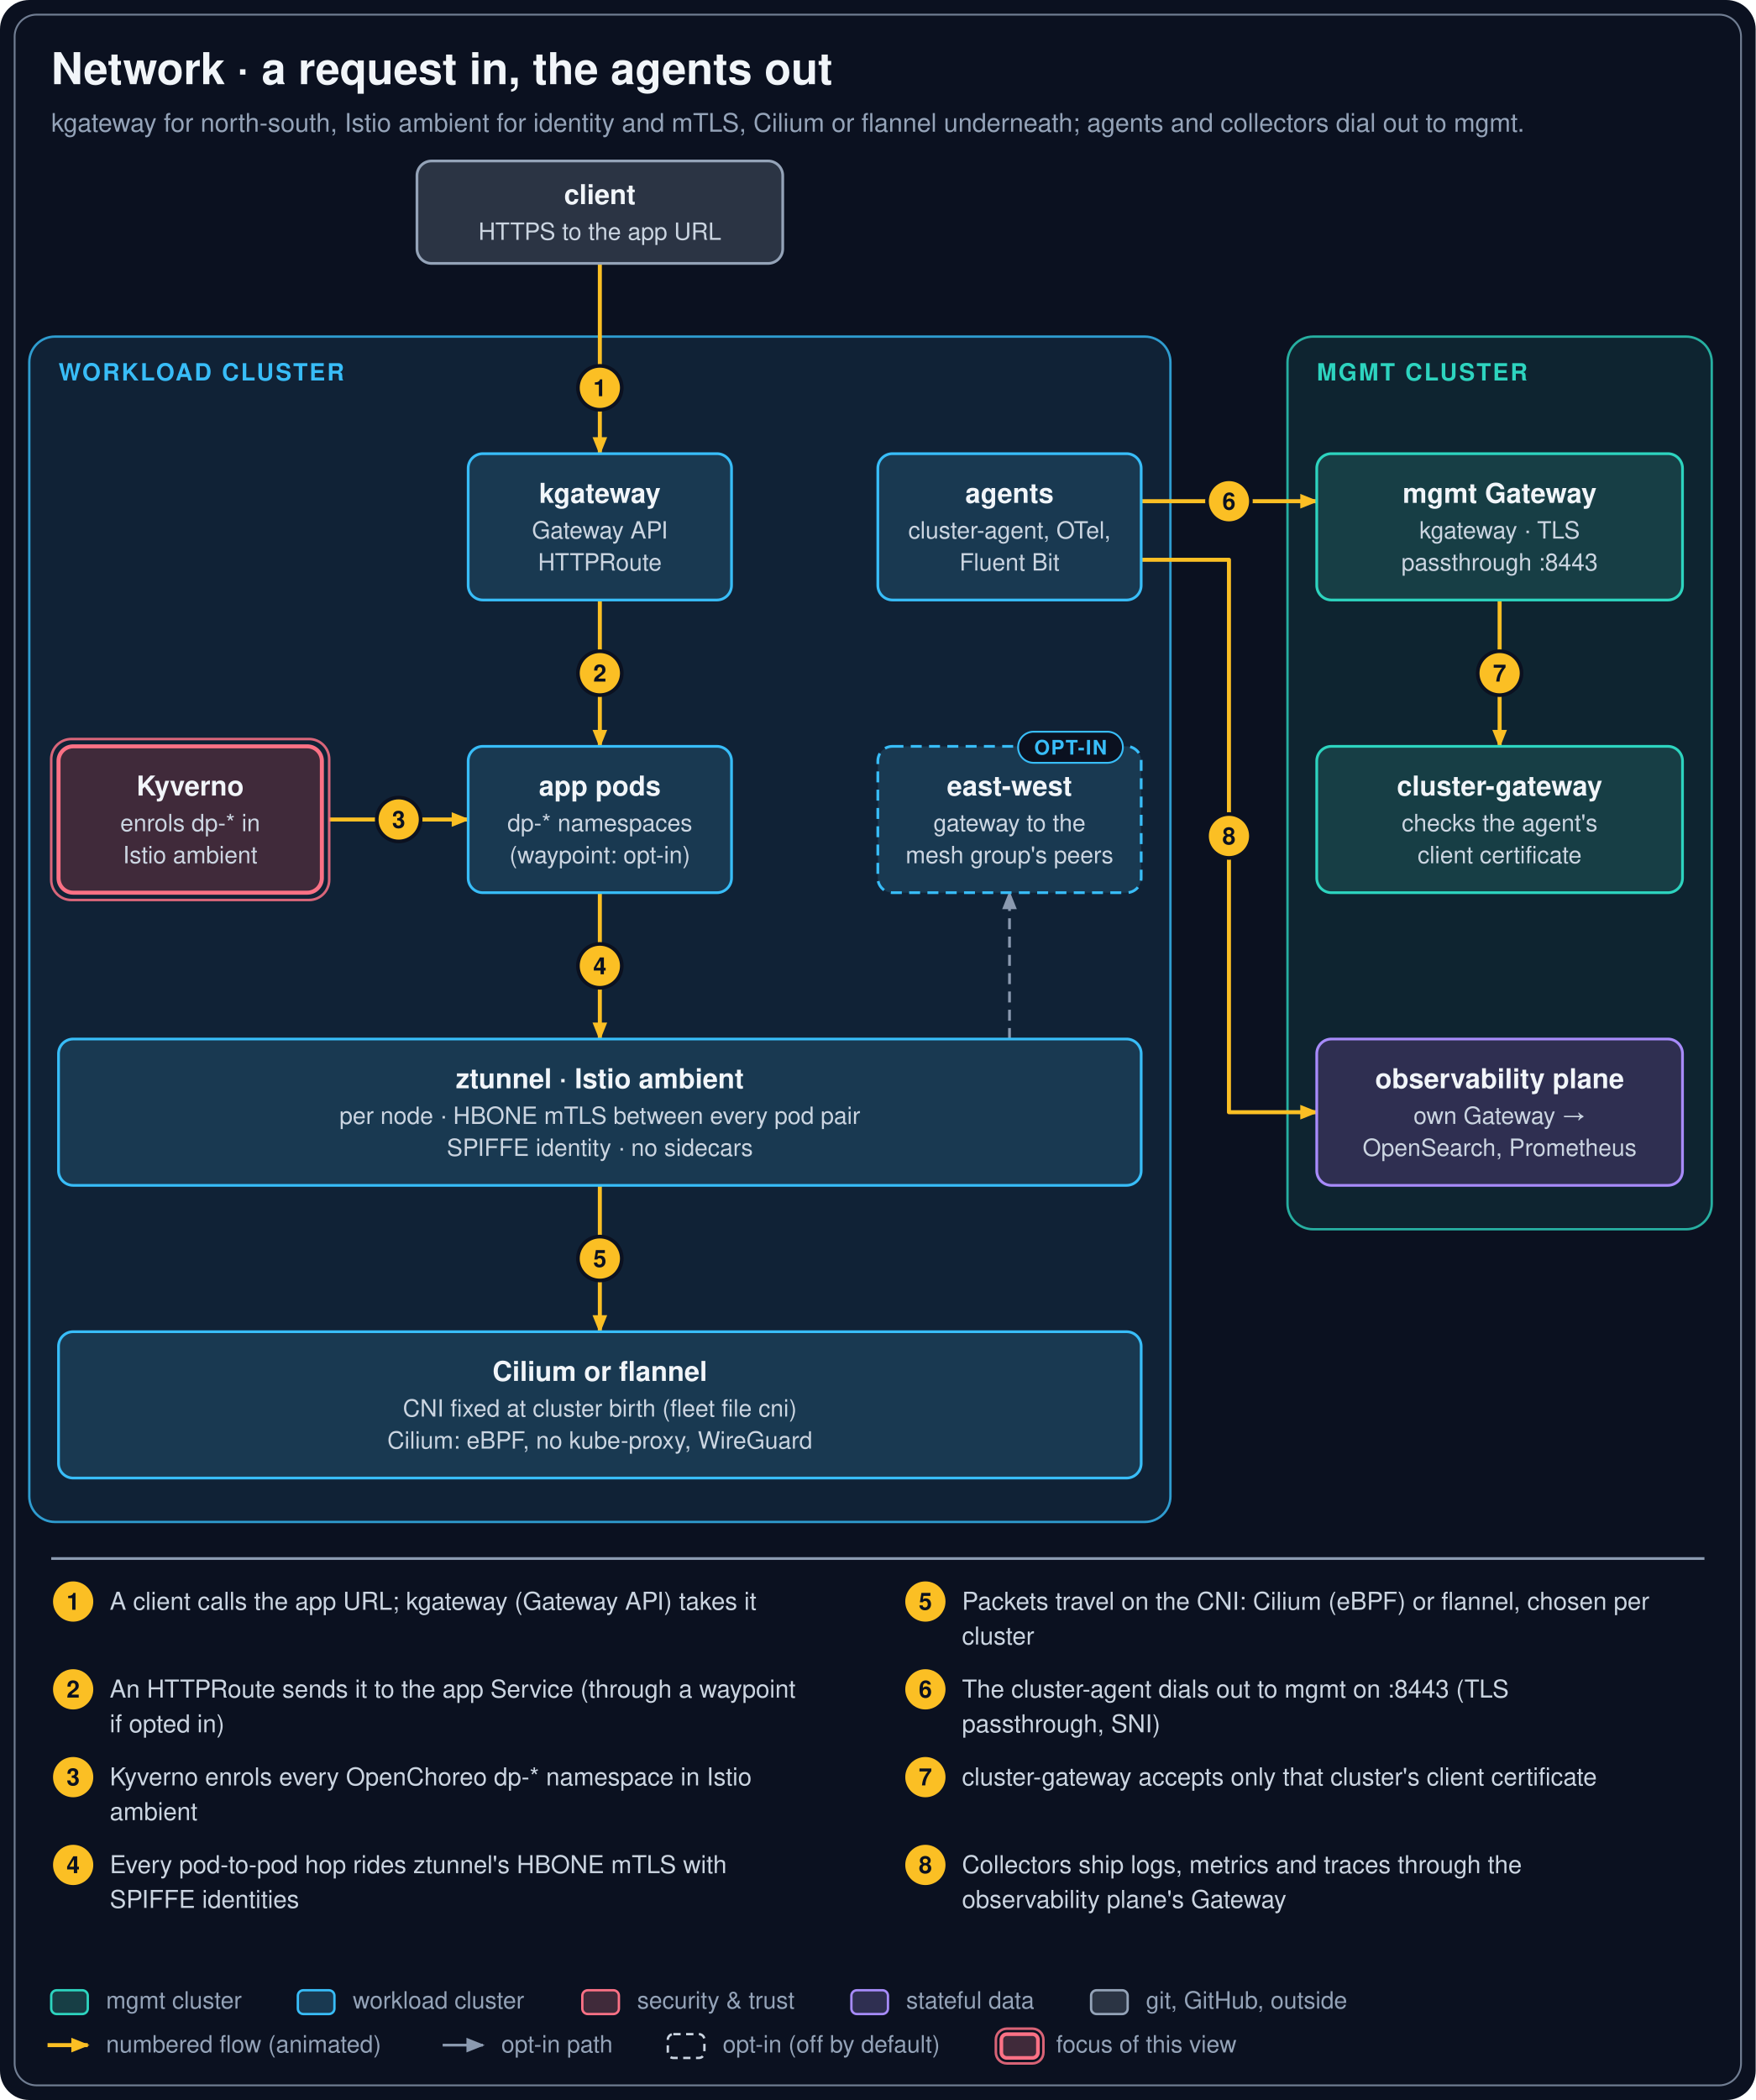
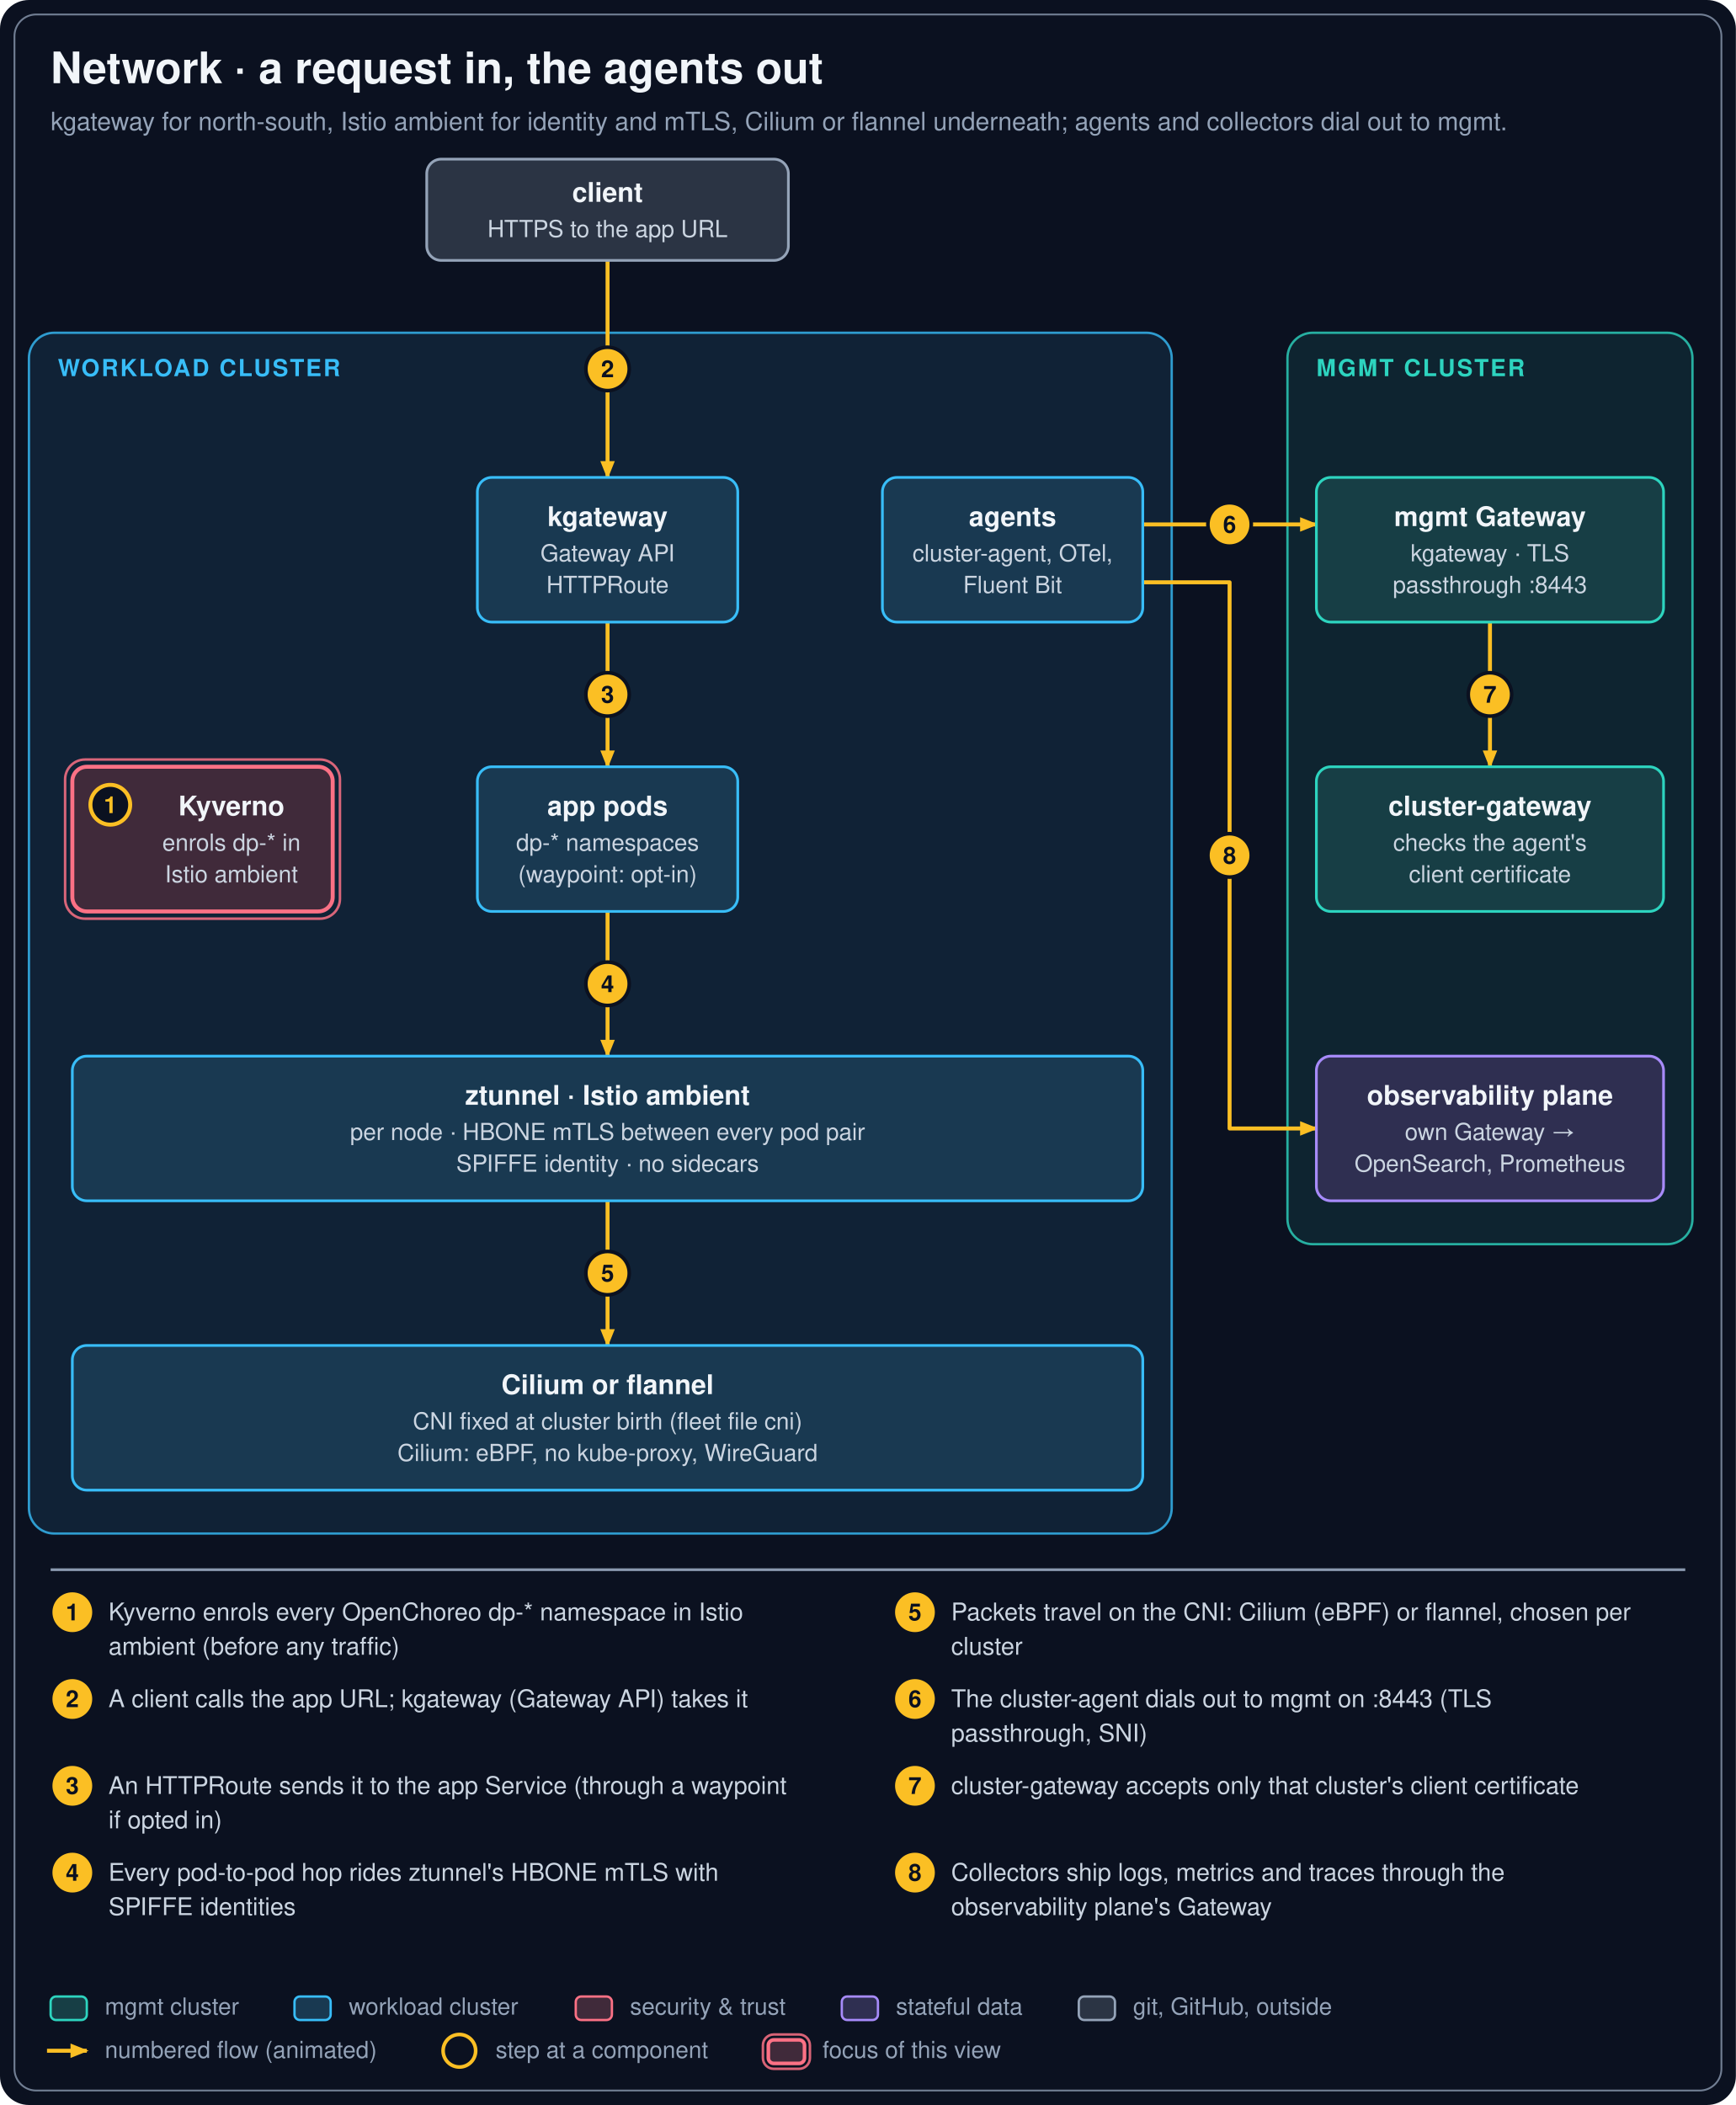
- <svg xmlns="http://www.w3.org/2000/svg" width="960" height="1148" viewBox="0 0 960 1148" role="img" aria-label="Network · a request in, the agents out">
+ <svg xmlns="http://www.w3.org/2000/svg" width="960" height="1164" viewBox="0 0 960 1164" role="img" aria-label="Network · a request in, the agents out">
  <style>.s{font-family:'Segoe UI','Helvetica Neue',Helvetica,Arial,'Liberation Sans',sans-serif}.m{font-family:'JetBrains Mono',SFMono-Regular,Menlo,Consolas,'Liberation Mono',monospace}.fx{fill:none;stroke-width:3.2;stroke-linecap:round;stroke-dasharray:4 10;opacity:0;animation:fxdash .9s linear infinite,fxseq 11.30s linear infinite both}@keyframes fxdash{to{stroke-dashoffset:-14}}@keyframes fxseq{0%{opacity:0}3%{opacity:1}23.4%{opacity:1}28.4%{opacity:0}100%{opacity:0}}@media (prefers-reduced-motion:reduce){.fx{animation:none;opacity:0}}</style>
  <defs>
-     <marker id="ah8b9ab0" markerWidth="10" markerHeight="8" refX="9" refY="4" orient="auto" markerUnits="userSpaceOnUse">
-       <path d="M0,0 L10,4 L0,8 z" fill="#8b9ab0" />
-     </marker>
    <marker id="ahfbbf24" markerWidth="10" markerHeight="8" refX="9" refY="4" orient="auto" markerUnits="userSpaceOnUse">
      <path d="M0,0 L10,4 L0,8 z" fill="#fbbf24" />
    </marker>
  </defs>
-   <rect width="960" height="1148" rx="16" fill="#0b1120" />
-   <rect x="8" y="8" width="944" height="1132" rx="12" fill="none" stroke="#8b9ab0" stroke-opacity=".8" />
-   <rect x="16" y="184" width="624" height="648" rx="14" fill="#102236" stroke="#38bdf8" stroke-opacity=".8" stroke-width="1.3" />
+   <rect width="960" height="1164" rx="16" fill="#0b1120" />
+   <rect x="8" y="8" width="944" height="1148" rx="12" fill="none" stroke="#8b9ab0" stroke-opacity=".8" />
+   <rect x="16" y="184" width="632" height="664" rx="14" fill="#102236" stroke="#38bdf8" stroke-opacity=".8" stroke-width="1.3" />
  <text class="s" x="32.0" y="208.0" font-size="13" fill="#38bdf8" font-weight="700" letter-spacing="1.0">WORKLOAD CLUSTER</text>
-   <rect x="704" y="184" width="232" height="488" rx="14" fill="#0e2430" stroke="#2dd4bf" stroke-opacity=".8" stroke-width="1.3" />
-   <text class="s" x="720.0" y="208.0" font-size="13" fill="#2dd4bf" font-weight="700" letter-spacing="1.0">MGMT CLUSTER</text>
-   <path d="M 328.0 144.0 L 328.0 248.0" fill="none" stroke="#fbbf24" stroke-width="2.2" stroke-linejoin="round" marker-end="url(#ahfbbf24)" />
-   <path d="M 328.0 328.0 L 328.0 408.0" fill="none" stroke="#fbbf24" stroke-width="2.2" stroke-linejoin="round" marker-end="url(#ahfbbf24)" />
-   <path d="M 180.0 448.0 L 256.0 448.0" fill="none" stroke="#fbbf24" stroke-width="2.2" stroke-linejoin="round" marker-end="url(#ahfbbf24)" />
-   <path d="M 328.0 488.0 L 328.0 568.0" fill="none" stroke="#fbbf24" stroke-width="2.2" stroke-linejoin="round" marker-end="url(#ahfbbf24)" />
-   <path d="M 328.0 648.0 L 328.0 728.0" fill="none" stroke="#fbbf24" stroke-width="2.2" stroke-linejoin="round" marker-end="url(#ahfbbf24)" />
-   <path d="M 552.0 568.0 L 552.0 488.0" fill="none" stroke="#8b9ab0" stroke-width="1.5" stroke-linejoin="round" stroke-dasharray="6 4" marker-end="url(#ah8b9ab0)" />
-   <path d="M 624.0 274.0 L 720.0 274.0" fill="none" stroke="#fbbf24" stroke-width="2.2" stroke-linejoin="round" marker-end="url(#ahfbbf24)" />
-   <path d="M 820.0 328.0 L 820.0 408.0" fill="none" stroke="#fbbf24" stroke-width="2.2" stroke-linejoin="round" marker-end="url(#ahfbbf24)" />
-   <path d="M 624.0 306.0 L 672.0 306.0 L 672.0 608.0 L 720.0 608.0" fill="none" stroke="#fbbf24" stroke-width="2.2" stroke-linejoin="round" marker-end="url(#ahfbbf24)" />
-   <path class="fx" d="M 328.0 144.0 L 328.0 248.0" stroke="#fde5a7" style="animation-delay:0s,0.00s" />
-   <path class="fx" d="M 328.0 328.0 L 328.0 408.0" stroke="#fde5a7" style="animation-delay:0s,1.10s" />
-   <path class="fx" d="M 180.0 448.0 L 256.0 448.0" stroke="#fde5a7" style="animation-delay:0s,2.20s" />
-   <path class="fx" d="M 328.0 488.0 L 328.0 568.0" stroke="#fde5a7" style="animation-delay:0s,3.30s" />
-   <path class="fx" d="M 328.0 648.0 L 328.0 728.0" stroke="#fde5a7" style="animation-delay:0s,4.40s" />
-   <path class="fx" d="M 624.0 274.0 L 720.0 274.0" stroke="#fde5a7" style="animation-delay:0s,5.50s" />
-   <path class="fx" d="M 820.0 328.0 L 820.0 408.0" stroke="#fde5a7" style="animation-delay:0s,6.60s" />
-   <path class="fx" d="M 624.0 306.0 L 672.0 306.0 L 672.0 608.0 L 720.0 608.0" stroke="#fde5a7" style="animation-delay:0s,7.70s" />
-   <rect x="228.0" y="88" width="200" height="56" rx="8" fill="#2b3444" stroke="#94a3b8" stroke-width="1.5" />
-   <text class="s" x="328.0" y="111.6" font-size="15" fill="#f1f5f9" font-weight="600" text-anchor="middle">client</text>
-   <text class="s" x="328.0" y="131.1" font-size="13" fill="#cbd5e1" text-anchor="middle">HTTPS to the app URL</text>
-   <rect x="256" y="248" width="144" height="80" rx="8" fill="#193951" stroke="#38bdf8" stroke-width="1.5" />
-   <text class="s" x="328.0" y="274.9" font-size="15" fill="#f1f5f9" font-weight="600" text-anchor="middle">kgateway</text>
-   <text class="s" x="328.0" y="294.4" font-size="13" fill="#cbd5e1" text-anchor="middle">Gateway API</text>
-   <text class="s" x="328.0" y="311.9" font-size="13" fill="#cbd5e1" text-anchor="middle">HTTPRoute</text>
-   <rect x="480" y="248" width="144" height="80" rx="8" fill="#193951" stroke="#38bdf8" stroke-width="1.5" />
-   <text class="s" x="552.0" y="274.9" font-size="15" fill="#f1f5f9" font-weight="600" text-anchor="middle">agents</text>
-   <text class="s" x="552.0" y="294.4" font-size="13" fill="#cbd5e1" text-anchor="middle">cluster-agent, OTel,</text>
-   <text class="s" x="552.0" y="311.9" font-size="13" fill="#cbd5e1" text-anchor="middle">Fluent Bit</text>
-   <rect x="28" y="404" width="152" height="88" rx="11" fill="none" stroke="#fb7185" stroke-opacity=".85" stroke-width="1.4" />
-   <rect x="32" y="408" width="144" height="80" rx="8" fill="#402a3a" stroke="#fb7185" stroke-width="2.2" />
-   <text class="s" x="104.0" y="434.9" font-size="15" fill="#f1f5f9" font-weight="600" text-anchor="middle">Kyverno</text>
-   <text class="s" x="104.0" y="454.4" font-size="13" fill="#cbd5e1" text-anchor="middle">enrols dp-* in</text>
-   <text class="s" x="104.0" y="471.9" font-size="13" fill="#cbd5e1" text-anchor="middle">Istio ambient</text>
-   <rect x="256" y="408" width="144" height="80" rx="8" fill="#193951" stroke="#38bdf8" stroke-width="1.5" />
-   <text class="s" x="328.0" y="434.9" font-size="15" fill="#f1f5f9" font-weight="600" text-anchor="middle">app pods</text>
-   <text class="s" x="328.0" y="454.4" font-size="13" fill="#cbd5e1" text-anchor="middle">dp-* namespaces</text>
-   <text class="s" x="328.0" y="471.9" font-size="13" fill="#cbd5e1" text-anchor="middle">(waypoint: opt-in)</text>
-   <rect x="480" y="408" width="144" height="80" rx="8" fill="#193951" stroke="#38bdf8" stroke-width="1.5" stroke-dasharray="6 4" />
-   <text class="s" x="552.0" y="434.9" font-size="15" fill="#f1f5f9" font-weight="600" text-anchor="middle">east-west</text>
-   <text class="s" x="552.0" y="454.4" font-size="13" fill="#cbd5e1" text-anchor="middle">gateway to the</text>
-   <text class="s" x="552.0" y="471.9" font-size="13" fill="#cbd5e1" text-anchor="middle">mesh group's peers</text>
-   <rect x="556.7" y="400" width="57.3" height="17" rx="8.5" fill="#0b1120" stroke="#38bdf8" stroke-width="1" />
-   <text class="s" x="585.4" y="412.5" font-size="11" font-weight="700" fill="#38bdf8" text-anchor="middle" letter-spacing="0.6">OPT-IN</text>
-   <rect x="32" y="568" width="592" height="80" rx="8" fill="#193951" stroke="#38bdf8" stroke-width="1.5" />
-   <text class="s" x="328.0" y="594.9" font-size="15" fill="#f1f5f9" font-weight="600" text-anchor="middle">ztunnel · Istio ambient</text>
-   <text class="s" x="328.0" y="614.4" font-size="13" fill="#cbd5e1" text-anchor="middle">per node · HBONE mTLS between every pod pair</text>
-   <text class="s" x="328.0" y="631.9" font-size="13" fill="#cbd5e1" text-anchor="middle">SPIFFE identity · no sidecars</text>
-   <rect x="32" y="728" width="592" height="80" rx="8" fill="#193951" stroke="#38bdf8" stroke-width="1.5" />
-   <text class="s" x="328.0" y="754.9" font-size="15" fill="#f1f5f9" font-weight="600" text-anchor="middle">Cilium or flannel</text>
-   <text class="s" x="328.0" y="774.4" font-size="13" fill="#cbd5e1" text-anchor="middle">CNI fixed at cluster birth (fleet file cni)</text>
-   <text class="s" x="328.0" y="791.9" font-size="13" fill="#cbd5e1" text-anchor="middle">Cilium: eBPF, no kube-proxy, WireGuard</text>
-   <rect x="720" y="248" width="200" height="80" rx="8" fill="#173e45" stroke="#2dd4bf" stroke-width="1.5" />
-   <text class="s" x="820.0" y="274.9" font-size="15" fill="#f1f5f9" font-weight="600" text-anchor="middle">mgmt Gateway</text>
-   <text class="s" x="820.0" y="294.4" font-size="13" fill="#cbd5e1" text-anchor="middle">kgateway · TLS</text>
-   <text class="s" x="820.0" y="311.9" font-size="13" fill="#cbd5e1" text-anchor="middle">passthrough :8443</text>
-   <rect x="720" y="408" width="200" height="80" rx="8" fill="#173e45" stroke="#2dd4bf" stroke-width="1.5" />
-   <text class="s" x="820.0" y="434.9" font-size="15" fill="#f1f5f9" font-weight="600" text-anchor="middle">cluster-gateway</text>
-   <text class="s" x="820.0" y="454.4" font-size="13" fill="#cbd5e1" text-anchor="middle">checks the agent's</text>
-   <text class="s" x="820.0" y="471.9" font-size="13" fill="#cbd5e1" text-anchor="middle">client certificate</text>
-   <rect x="720" y="568" width="200" height="80" rx="8" fill="#2f2f51" stroke="#a78bfa" stroke-width="1.5" />
-   <text class="s" x="820.0" y="594.9" font-size="15" fill="#f1f5f9" font-weight="600" text-anchor="middle">observability plane</text>
-   <text class="s" x="820.0" y="614.4" font-size="13" fill="#cbd5e1" text-anchor="middle">own Gateway →</text>
-   <text class="s" x="820.0" y="631.9" font-size="13" fill="#cbd5e1" text-anchor="middle">OpenSearch, Prometheus</text>
+   <rect x="712" y="184" width="224" height="504" rx="14" fill="#0e2430" stroke="#2dd4bf" stroke-opacity=".8" stroke-width="1.3" />
+   <text class="s" x="728.0" y="208.0" font-size="13" fill="#2dd4bf" font-weight="700" letter-spacing="1.0">MGMT CLUSTER</text>
+   <path d="M 336.0 144.0 L 336.0 264.0" fill="none" stroke="#fbbf24" stroke-width="2.2" stroke-linejoin="round" marker-end="url(#ahfbbf24)" />
+   <path d="M 336.0 344.0 L 336.0 424.0" fill="none" stroke="#fbbf24" stroke-width="2.2" stroke-linejoin="round" marker-end="url(#ahfbbf24)" />
+   <path d="M 336.0 504.0 L 336.0 584.0" fill="none" stroke="#fbbf24" stroke-width="2.2" stroke-linejoin="round" marker-end="url(#ahfbbf24)" />
+   <path d="M 336.0 664.0 L 336.0 744.0" fill="none" stroke="#fbbf24" stroke-width="2.2" stroke-linejoin="round" marker-end="url(#ahfbbf24)" />
+   <path d="M 632.0 290.0 L 728.0 290.0" fill="none" stroke="#fbbf24" stroke-width="2.2" stroke-linejoin="round" marker-end="url(#ahfbbf24)" />
+   <path d="M 824.0 344.0 L 824.0 424.0" fill="none" stroke="#fbbf24" stroke-width="2.2" stroke-linejoin="round" marker-end="url(#ahfbbf24)" />
+   <path d="M 632.0 322.0 L 680.0 322.0 L 680.0 624.0 L 728.0 624.0" fill="none" stroke="#fbbf24" stroke-width="2.2" stroke-linejoin="round" marker-end="url(#ahfbbf24)" />
+   <path class="fx" d="M 336.0 144.0 L 336.0 264.0" stroke="#fde5a7" style="animation-delay:0s,1.10s" />
+   <path class="fx" d="M 336.0 344.0 L 336.0 424.0" stroke="#fde5a7" style="animation-delay:0s,2.20s" />
+   <path class="fx" d="M 336.0 504.0 L 336.0 584.0" stroke="#fde5a7" style="animation-delay:0s,3.30s" />
+   <path class="fx" d="M 336.0 664.0 L 336.0 744.0" stroke="#fde5a7" style="animation-delay:0s,4.40s" />
+   <path class="fx" d="M 632.0 290.0 L 728.0 290.0" stroke="#fde5a7" style="animation-delay:0s,5.50s" />
+   <path class="fx" d="M 824.0 344.0 L 824.0 424.0" stroke="#fde5a7" style="animation-delay:0s,6.60s" />
+   <path class="fx" d="M 632.0 322.0 L 680.0 322.0 L 680.0 624.0 L 728.0 624.0" stroke="#fde5a7" style="animation-delay:0s,7.70s" />
+   <rect x="236.0" y="88" width="200" height="56" rx="8" fill="#2b3444" stroke="#94a3b8" stroke-width="1.5" />
+   <text class="s" x="336.0" y="111.6" font-size="15" fill="#f1f5f9" font-weight="600" text-anchor="middle">client</text>
+   <text class="s" x="336.0" y="131.1" font-size="13" fill="#cbd5e1" text-anchor="middle">HTTPS to the app URL</text>
+   <rect x="264" y="264" width="144" height="80" rx="8" fill="#193951" stroke="#38bdf8" stroke-width="1.5" />
+   <text class="s" x="336.0" y="290.9" font-size="15" fill="#f1f5f9" font-weight="600" text-anchor="middle">kgateway</text>
+   <text class="s" x="336.0" y="310.4" font-size="13" fill="#cbd5e1" text-anchor="middle">Gateway API</text>
+   <text class="s" x="336.0" y="327.9" font-size="13" fill="#cbd5e1" text-anchor="middle">HTTPRoute</text>
+   <rect x="488" y="264" width="144" height="80" rx="8" fill="#193951" stroke="#38bdf8" stroke-width="1.5" />
+   <text class="s" x="560.0" y="290.9" font-size="15" fill="#f1f5f9" font-weight="600" text-anchor="middle">agents</text>
+   <text class="s" x="560.0" y="310.4" font-size="13" fill="#cbd5e1" text-anchor="middle">cluster-agent, OTel,</text>
+   <text class="s" x="560.0" y="327.9" font-size="13" fill="#cbd5e1" text-anchor="middle">Fluent Bit</text>
+   <rect x="36" y="420" width="152" height="88" rx="11" fill="none" stroke="#fb7185" stroke-opacity=".85" stroke-width="1.4" />
+   <rect x="40" y="424" width="144" height="80" rx="8" fill="#402a3a" stroke="#fb7185" stroke-width="2.2" />
+   <text class="s" x="128.0" y="450.9" font-size="15" fill="#f1f5f9" font-weight="600" text-anchor="middle">Kyverno</text>
+   <text class="s" x="128.0" y="470.4" font-size="13" fill="#cbd5e1" text-anchor="middle">enrols dp-* in</text>
+   <text class="s" x="128.0" y="487.9" font-size="13" fill="#cbd5e1" text-anchor="middle">Istio ambient</text>
+   <rect x="264" y="424" width="144" height="80" rx="8" fill="#193951" stroke="#38bdf8" stroke-width="1.5" />
+   <text class="s" x="336.0" y="450.9" font-size="15" fill="#f1f5f9" font-weight="600" text-anchor="middle">app pods</text>
+   <text class="s" x="336.0" y="470.4" font-size="13" fill="#cbd5e1" text-anchor="middle">dp-* namespaces</text>
+   <text class="s" x="336.0" y="487.9" font-size="13" fill="#cbd5e1" text-anchor="middle">(waypoint: opt-in)</text>
+   <rect x="40" y="584" width="592" height="80" rx="8" fill="#193951" stroke="#38bdf8" stroke-width="1.5" />
+   <text class="s" x="336.0" y="610.9" font-size="15" fill="#f1f5f9" font-weight="600" text-anchor="middle">ztunnel · Istio ambient</text>
+   <text class="s" x="336.0" y="630.4" font-size="13" fill="#cbd5e1" text-anchor="middle">per node · HBONE mTLS between every pod pair</text>
+   <text class="s" x="336.0" y="647.9" font-size="13" fill="#cbd5e1" text-anchor="middle">SPIFFE identity · no sidecars</text>
+   <rect x="40" y="744" width="592" height="80" rx="8" fill="#193951" stroke="#38bdf8" stroke-width="1.5" />
+   <text class="s" x="336.0" y="770.9" font-size="15" fill="#f1f5f9" font-weight="600" text-anchor="middle">Cilium or flannel</text>
+   <text class="s" x="336.0" y="790.4" font-size="13" fill="#cbd5e1" text-anchor="middle">CNI fixed at cluster birth (fleet file cni)</text>
+   <text class="s" x="336.0" y="807.9" font-size="13" fill="#cbd5e1" text-anchor="middle">Cilium: eBPF, no kube-proxy, WireGuard</text>
+   <rect x="728" y="264" width="192" height="80" rx="8" fill="#173e45" stroke="#2dd4bf" stroke-width="1.5" />
+   <text class="s" x="824.0" y="290.9" font-size="15" fill="#f1f5f9" font-weight="600" text-anchor="middle">mgmt Gateway</text>
+   <text class="s" x="824.0" y="310.4" font-size="13" fill="#cbd5e1" text-anchor="middle">kgateway · TLS</text>
+   <text class="s" x="824.0" y="327.9" font-size="13" fill="#cbd5e1" text-anchor="middle">passthrough :8443</text>
+   <rect x="728" y="424" width="192" height="80" rx="8" fill="#173e45" stroke="#2dd4bf" stroke-width="1.5" />
+   <text class="s" x="824.0" y="450.9" font-size="15" fill="#f1f5f9" font-weight="600" text-anchor="middle">cluster-gateway</text>
+   <text class="s" x="824.0" y="470.4" font-size="13" fill="#cbd5e1" text-anchor="middle">checks the agent's</text>
+   <text class="s" x="824.0" y="487.9" font-size="13" fill="#cbd5e1" text-anchor="middle">client certificate</text>
+   <rect x="728" y="584" width="192" height="80" rx="8" fill="#2f2f51" stroke="#a78bfa" stroke-width="1.5" />
+   <text class="s" x="824.0" y="610.9" font-size="15" fill="#f1f5f9" font-weight="600" text-anchor="middle">observability plane</text>
+   <text class="s" x="824.0" y="630.4" font-size="13" fill="#cbd5e1" text-anchor="middle">own Gateway →</text>
+   <text class="s" x="824.0" y="647.9" font-size="13" fill="#cbd5e1" text-anchor="middle">OpenSearch, Prometheus</text>
  <text class="s" x="28.0" y="46.0" font-size="24" fill="#f1f5f9" font-weight="700">Network · a request in, the agents out</text>
  <text class="s" x="28.0" y="72.0" font-size="14" fill="#94a3b8">kgateway for north-south, Istio ambient for identity and mTLS, Cilium or flannel underneath; agents and collectors dial out to mgmt.</text>
-   <circle cx="328.0" cy="212.0" r="12" fill="#fbbf24" stroke="#0b1120" stroke-width="2" />
-   <text class="s" x="328.0" y="216.6" font-size="13" font-weight="700" fill="#0b1120" text-anchor="middle">1</text>
-   <circle cx="328.0" cy="368.0" r="12" fill="#fbbf24" stroke="#0b1120" stroke-width="2" />
-   <text class="s" x="328.0" y="372.6" font-size="13" font-weight="700" fill="#0b1120" text-anchor="middle">2</text>
-   <circle cx="218.0" cy="448.0" r="12" fill="#fbbf24" stroke="#0b1120" stroke-width="2" />
-   <text class="s" x="218.0" y="452.6" font-size="13" font-weight="700" fill="#0b1120" text-anchor="middle">3</text>
-   <circle cx="328.0" cy="528.0" r="12" fill="#fbbf24" stroke="#0b1120" stroke-width="2" />
-   <text class="s" x="328.0" y="532.6" font-size="13" font-weight="700" fill="#0b1120" text-anchor="middle">4</text>
-   <circle cx="328.0" cy="688.0" r="12" fill="#fbbf24" stroke="#0b1120" stroke-width="2" />
-   <text class="s" x="328.0" y="692.6" font-size="13" font-weight="700" fill="#0b1120" text-anchor="middle">5</text>
-   <circle cx="672.0" cy="274.0" r="12" fill="#fbbf24" stroke="#0b1120" stroke-width="2" />
-   <text class="s" x="672.0" y="278.6" font-size="13" font-weight="700" fill="#0b1120" text-anchor="middle">6</text>
-   <circle cx="820.0" cy="368.0" r="12" fill="#fbbf24" stroke="#0b1120" stroke-width="2" />
-   <text class="s" x="820.0" y="372.6" font-size="13" font-weight="700" fill="#0b1120" text-anchor="middle">7</text>
-   <circle cx="672.0" cy="457.0" r="12" fill="#fbbf24" stroke="#0b1120" stroke-width="2" />
-   <text class="s" x="672.0" y="461.6" font-size="13" font-weight="700" fill="#0b1120" text-anchor="middle">8</text>
-   <line x1="28" y1="852" x2="932" y2="852" stroke="#8b9ab0" stroke-width="1.5" />
-   <circle cx="40.0" cy="875.5" r="11" fill="#fbbf24" />
-   <text class="s" x="40.0" y="880" font-size="13" font-weight="700" fill="#0b1120" text-anchor="middle">1</text>
-   <text class="s" x="60.0" y="880.0" font-size="13.5" fill="#cbd5e1">A client calls the app URL; kgateway (Gateway API) takes it</text>
-   <circle cx="506.0" cy="875.5" r="11" fill="#fbbf24" />
-   <text class="s" x="506.0" y="880" font-size="13" font-weight="700" fill="#0b1120" text-anchor="middle">5</text>
-   <text class="s" x="526.0" y="880.0" font-size="13.5" fill="#cbd5e1">Packets travel on the CNI: Cilium (eBPF) or flannel, chosen per</text>
-   <text class="s" x="526.0" y="899.0" font-size="13.5" fill="#cbd5e1">cluster</text>
-   <circle cx="40.0" cy="923.5" r="11" fill="#fbbf24" />
-   <text class="s" x="40.0" y="928" font-size="13" font-weight="700" fill="#0b1120" text-anchor="middle">2</text>
-   <text class="s" x="60.0" y="928.0" font-size="13.5" fill="#cbd5e1">An HTTPRoute sends it to the app Service (through a waypoint</text>
-   <text class="s" x="60.0" y="947.0" font-size="13.5" fill="#cbd5e1">if opted in)</text>
-   <circle cx="506.0" cy="923.5" r="11" fill="#fbbf24" />
-   <text class="s" x="506.0" y="928" font-size="13" font-weight="700" fill="#0b1120" text-anchor="middle">6</text>
-   <text class="s" x="526.0" y="928.0" font-size="13.5" fill="#cbd5e1">The cluster-agent dials out to mgmt on :8443 (TLS</text>
-   <text class="s" x="526.0" y="947.0" font-size="13.5" fill="#cbd5e1">passthrough, SNI)</text>
-   <circle cx="40.0" cy="971.5" r="11" fill="#fbbf24" />
-   <text class="s" x="40.0" y="976" font-size="13" font-weight="700" fill="#0b1120" text-anchor="middle">3</text>
-   <text class="s" x="60.0" y="976.0" font-size="13.5" fill="#cbd5e1">Kyverno enrols every OpenChoreo dp-* namespace in Istio</text>
-   <text class="s" x="60.0" y="995.0" font-size="13.5" fill="#cbd5e1">ambient</text>
-   <circle cx="506.0" cy="971.5" r="11" fill="#fbbf24" />
-   <text class="s" x="506.0" y="976" font-size="13" font-weight="700" fill="#0b1120" text-anchor="middle">7</text>
-   <text class="s" x="526.0" y="976.0" font-size="13.5" fill="#cbd5e1">cluster-gateway accepts only that cluster's client certificate</text>
-   <circle cx="40.0" cy="1019.5" r="11" fill="#fbbf24" />
-   <text class="s" x="40.0" y="1024" font-size="13" font-weight="700" fill="#0b1120" text-anchor="middle">4</text>
-   <text class="s" x="60.0" y="1024.0" font-size="13.5" fill="#cbd5e1">Every pod-to-pod hop rides ztunnel's HBONE mTLS with</text>
-   <text class="s" x="60.0" y="1043.0" font-size="13.5" fill="#cbd5e1">SPIFFE identities</text>
-   <circle cx="506.0" cy="1019.5" r="11" fill="#fbbf24" />
-   <text class="s" x="506.0" y="1024" font-size="13" font-weight="700" fill="#0b1120" text-anchor="middle">8</text>
-   <text class="s" x="526.0" y="1024.0" font-size="13.5" fill="#cbd5e1">Collectors ship logs, metrics and traces through the</text>
-   <text class="s" x="526.0" y="1043.0" font-size="13.5" fill="#cbd5e1">observability plane's Gateway</text>
-   <rect x="28" y="1088" width="20" height="13" rx="3" fill="#173e45" stroke="#2dd4bf" stroke-width="1.3" />
-   <text class="s" x="58.0" y="1098.0" font-size="13" fill="#94a3b8">mgmt cluster</text>
-   <rect x="162.863" y="1088" width="20" height="13" rx="3" fill="#193951" stroke="#38bdf8" stroke-width="1.3" />
-   <text class="s" x="192.9" y="1098.0" font-size="13" fill="#94a3b8">workload cluster</text>
-   <rect x="318.41" y="1088" width="20" height="13" rx="3" fill="#402a3a" stroke="#fb7185" stroke-width="1.3" />
-   <text class="s" x="348.4" y="1098.0" font-size="13" fill="#94a3b8">security &amp; trust</text>
-   <rect x="465.537" y="1088" width="20" height="13" rx="3" fill="#2f2f51" stroke="#a78bfa" stroke-width="1.3" />
-   <text class="s" x="495.5" y="1098.0" font-size="13" fill="#94a3b8">stateful data</text>
-   <rect x="596.61" y="1088" width="20" height="13" rx="3" fill="#2b3444" stroke="#94a3b8" stroke-width="1.3" />
-   <text class="s" x="626.6" y="1098.0" font-size="13" fill="#94a3b8">git, GitHub, outside</text>
-   <path d="M 26 1118 L 48 1118" stroke="#fbbf24" stroke-width="2.2" marker-end="url(#ahfbbf24)" />
-   <path class="fx" d="M 26 1118 L 48 1118" stroke="#fde5a7" style="animation-delay:0s,0.00s" />
-   <text class="s" x="58.0" y="1122.0" font-size="13" fill="#94a3b8">numbered flow (animated)</text>
-   <path d="M 242.055 1118 L 264.055 1118" stroke="#8b9ab0" stroke-width="1.5" marker-end="url(#ah8b9ab0)" />
-   <text class="s" x="274.1" y="1122.0" font-size="13" fill="#94a3b8">opt-in path</text>
-   <rect x="365.165" y="1112" width="20" height="13" rx="3" fill="none" stroke="#cbd5e1" stroke-width="1.3" stroke-dasharray="4 3" />
-   <text class="s" x="395.2" y="1122.0" font-size="13" fill="#94a3b8">opt-in (off by default)</text>
-   <rect x="544.542" y="1109" width="26" height="19" rx="6" fill="none" stroke="#fb7185" stroke-opacity=".85" stroke-width="1.4" />
-   <rect x="547.542" y="1112" width="20" height="13" rx="3" fill="#402a3a" stroke="#fb7185" stroke-width="2" />
-   <text class="s" x="577.5" y="1122.0" font-size="13" fill="#94a3b8">focus of this view</text>
+   <circle cx="61.0" cy="445.0" r="11" fill="#0b1120" stroke="#fbbf24" stroke-width="2.2" />
+   <text class="s" x="61.0" y="449.6" font-size="13" font-weight="700" fill="#fbbf24" text-anchor="middle">1</text>
+   <circle cx="336.0" cy="204.0" r="12" fill="#fbbf24" stroke="#0b1120" stroke-width="2" />
+   <text class="s" x="336.0" y="208.6" font-size="13" font-weight="700" fill="#0b1120" text-anchor="middle">2</text>
+   <circle cx="336.0" cy="384.0" r="12" fill="#fbbf24" stroke="#0b1120" stroke-width="2" />
+   <text class="s" x="336.0" y="388.6" font-size="13" font-weight="700" fill="#0b1120" text-anchor="middle">3</text>
+   <circle cx="336.0" cy="544.0" r="12" fill="#fbbf24" stroke="#0b1120" stroke-width="2" />
+   <text class="s" x="336.0" y="548.6" font-size="13" font-weight="700" fill="#0b1120" text-anchor="middle">4</text>
+   <circle cx="336.0" cy="704.0" r="12" fill="#fbbf24" stroke="#0b1120" stroke-width="2" />
+   <text class="s" x="336.0" y="708.6" font-size="13" font-weight="700" fill="#0b1120" text-anchor="middle">5</text>
+   <circle cx="680.0" cy="290.0" r="12" fill="#fbbf24" stroke="#0b1120" stroke-width="2" />
+   <text class="s" x="680.0" y="294.6" font-size="13" font-weight="700" fill="#0b1120" text-anchor="middle">6</text>
+   <circle cx="824.0" cy="384.0" r="12" fill="#fbbf24" stroke="#0b1120" stroke-width="2" />
+   <text class="s" x="824.0" y="388.6" font-size="13" font-weight="700" fill="#0b1120" text-anchor="middle">7</text>
+   <circle cx="680.0" cy="473.0" r="12" fill="#fbbf24" stroke="#0b1120" stroke-width="2" />
+   <text class="s" x="680.0" y="477.6" font-size="13" font-weight="700" fill="#0b1120" text-anchor="middle">8</text>
+   <line x1="28" y1="868" x2="932" y2="868" stroke="#8b9ab0" stroke-width="1.5" />
+   <circle cx="40.0" cy="891.5" r="11" fill="#fbbf24" />
+   <text class="s" x="40.0" y="896" font-size="13" font-weight="700" fill="#0b1120" text-anchor="middle">1</text>
+   <text class="s" x="60.0" y="896.0" font-size="13.5" fill="#cbd5e1">Kyverno enrols every OpenChoreo dp-* namespace in Istio</text>
+   <text class="s" x="60.0" y="915.0" font-size="13.5" fill="#cbd5e1">ambient (before any traffic)</text>
+   <circle cx="506.0" cy="891.5" r="11" fill="#fbbf24" />
+   <text class="s" x="506.0" y="896" font-size="13" font-weight="700" fill="#0b1120" text-anchor="middle">5</text>
+   <text class="s" x="526.0" y="896.0" font-size="13.5" fill="#cbd5e1">Packets travel on the CNI: Cilium (eBPF) or flannel, chosen per</text>
+   <text class="s" x="526.0" y="915.0" font-size="13.5" fill="#cbd5e1">cluster</text>
+   <circle cx="40.0" cy="939.5" r="11" fill="#fbbf24" />
+   <text class="s" x="40.0" y="944" font-size="13" font-weight="700" fill="#0b1120" text-anchor="middle">2</text>
+   <text class="s" x="60.0" y="944.0" font-size="13.5" fill="#cbd5e1">A client calls the app URL; kgateway (Gateway API) takes it</text>
+   <circle cx="506.0" cy="939.5" r="11" fill="#fbbf24" />
+   <text class="s" x="506.0" y="944" font-size="13" font-weight="700" fill="#0b1120" text-anchor="middle">6</text>
+   <text class="s" x="526.0" y="944.0" font-size="13.5" fill="#cbd5e1">The cluster-agent dials out to mgmt on :8443 (TLS</text>
+   <text class="s" x="526.0" y="963.0" font-size="13.5" fill="#cbd5e1">passthrough, SNI)</text>
+   <circle cx="40.0" cy="987.5" r="11" fill="#fbbf24" />
+   <text class="s" x="40.0" y="992" font-size="13" font-weight="700" fill="#0b1120" text-anchor="middle">3</text>
+   <text class="s" x="60.0" y="992.0" font-size="13.5" fill="#cbd5e1">An HTTPRoute sends it to the app Service (through a waypoint</text>
+   <text class="s" x="60.0" y="1011.0" font-size="13.5" fill="#cbd5e1">if opted in)</text>
+   <circle cx="506.0" cy="987.5" r="11" fill="#fbbf24" />
+   <text class="s" x="506.0" y="992" font-size="13" font-weight="700" fill="#0b1120" text-anchor="middle">7</text>
+   <text class="s" x="526.0" y="992.0" font-size="13.5" fill="#cbd5e1">cluster-gateway accepts only that cluster's client certificate</text>
+   <circle cx="40.0" cy="1035.5" r="11" fill="#fbbf24" />
+   <text class="s" x="40.0" y="1040" font-size="13" font-weight="700" fill="#0b1120" text-anchor="middle">4</text>
+   <text class="s" x="60.0" y="1040.0" font-size="13.5" fill="#cbd5e1">Every pod-to-pod hop rides ztunnel's HBONE mTLS with</text>
+   <text class="s" x="60.0" y="1059.0" font-size="13.5" fill="#cbd5e1">SPIFFE identities</text>
+   <circle cx="506.0" cy="1035.5" r="11" fill="#fbbf24" />
+   <text class="s" x="506.0" y="1040" font-size="13" font-weight="700" fill="#0b1120" text-anchor="middle">8</text>
+   <text class="s" x="526.0" y="1040.0" font-size="13.5" fill="#cbd5e1">Collectors ship logs, metrics and traces through the</text>
+   <text class="s" x="526.0" y="1059.0" font-size="13.5" fill="#cbd5e1">observability plane's Gateway</text>
+   <rect x="28" y="1104" width="20" height="13" rx="3" fill="#173e45" stroke="#2dd4bf" stroke-width="1.3" />
+   <text class="s" x="58.0" y="1114.0" font-size="13" fill="#94a3b8">mgmt cluster</text>
+   <rect x="162.863" y="1104" width="20" height="13" rx="3" fill="#193951" stroke="#38bdf8" stroke-width="1.3" />
+   <text class="s" x="192.9" y="1114.0" font-size="13" fill="#94a3b8">workload cluster</text>
+   <rect x="318.41" y="1104" width="20" height="13" rx="3" fill="#402a3a" stroke="#fb7185" stroke-width="1.3" />
+   <text class="s" x="348.4" y="1114.0" font-size="13" fill="#94a3b8">security &amp; trust</text>
+   <rect x="465.537" y="1104" width="20" height="13" rx="3" fill="#2f2f51" stroke="#a78bfa" stroke-width="1.3" />
+   <text class="s" x="495.5" y="1114.0" font-size="13" fill="#94a3b8">stateful data</text>
+   <rect x="596.61" y="1104" width="20" height="13" rx="3" fill="#2b3444" stroke="#94a3b8" stroke-width="1.3" />
+   <text class="s" x="626.6" y="1114.0" font-size="13" fill="#94a3b8">git, GitHub, outside</text>
+   <path d="M 26 1134 L 48 1134" stroke="#fbbf24" stroke-width="2.2" marker-end="url(#ahfbbf24)" />
+   <path class="fx" d="M 26 1134 L 48 1134" stroke="#fde5a7" style="animation-delay:0s,0.00s" />
+   <text class="s" x="58.0" y="1138.0" font-size="13" fill="#94a3b8">numbered flow (animated)</text>
+   <circle cx="254.055" cy="1134" r="9" fill="#0b1120" stroke="#fbbf24" stroke-width="2" />
+   <text class="s" x="274.1" y="1138.0" font-size="13" fill="#94a3b8">step at a component</text>
+   <rect x="421.915" y="1125" width="26" height="19" rx="6" fill="none" stroke="#fb7185" stroke-opacity=".85" stroke-width="1.4" />
+   <rect x="424.915" y="1128" width="20" height="13" rx="3" fill="#402a3a" stroke="#fb7185" stroke-width="2" />
+   <text class="s" x="454.9" y="1138.0" font-size="13" fill="#94a3b8">focus of this view</text>
</svg>
